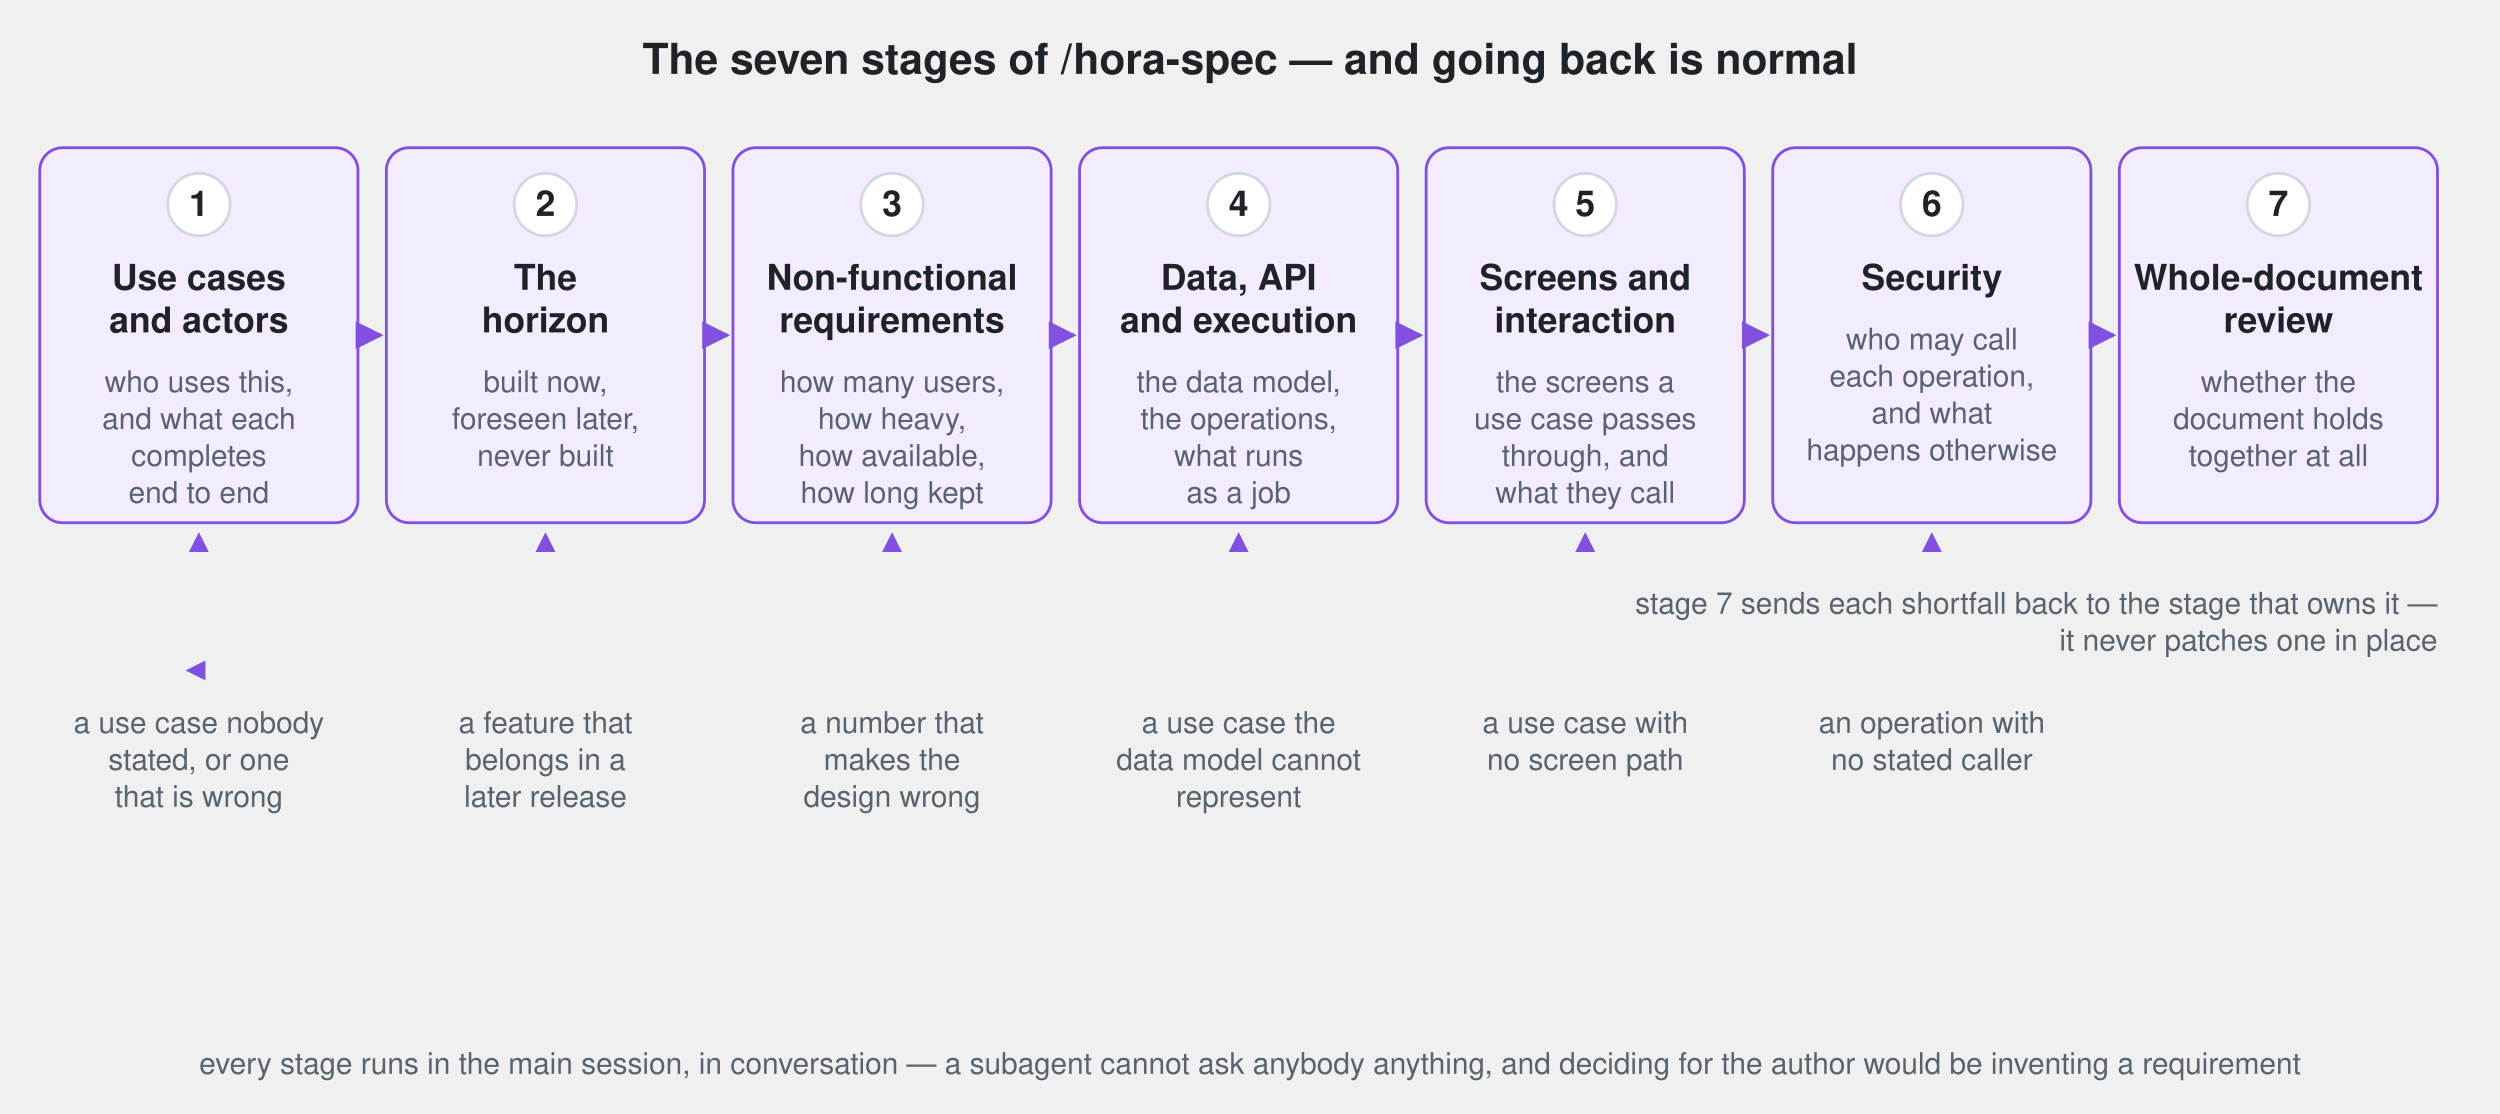
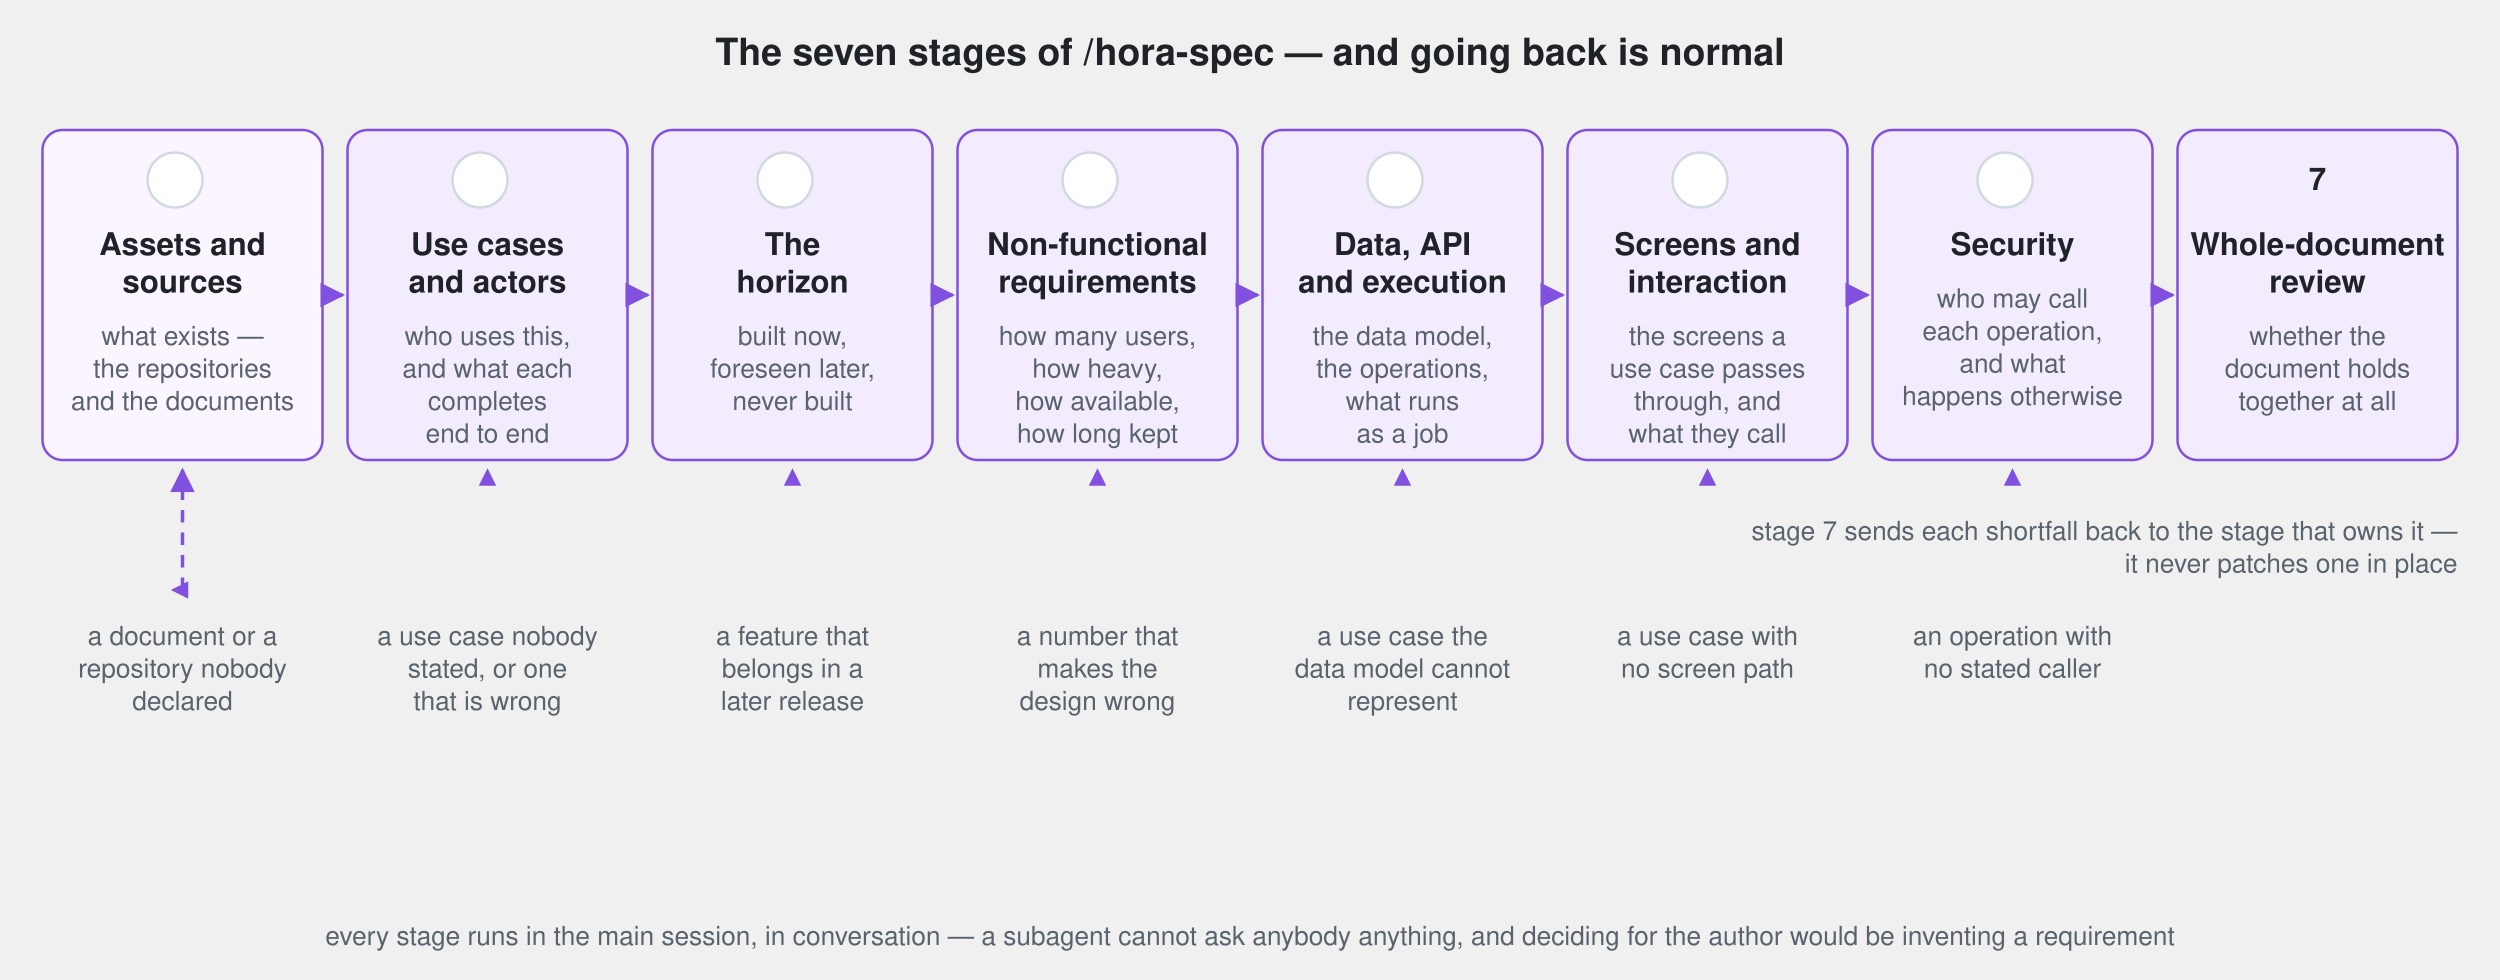
- <svg xmlns="http://www.w3.org/2000/svg" viewBox="0 0 880 392" width="880" height="392" font-family="-apple-system, BlinkMacSystemFont, 'Segoe UI', Helvetica, Arial, sans-serif" role="img" aria-label="The seven stages of /hora-spec — and going back is normal">
+ <svg xmlns="http://www.w3.org/2000/svg" viewBox="0 0 1000 392" width="1000" height="392" font-family="-apple-system, BlinkMacSystemFont, 'Segoe UI', Helvetica, Arial, sans-serif" role="img" aria-label="Stage 0, then the seven stages of /hora-spec — and going back is normal">
  <defs>
    <marker id="m" viewBox="0 0 10 10" refX="9" refY="5" markerWidth="7" markerHeight="7" orient="auto-start-reverse">
      <path d="M0,0 L10,5 L0,10 z" class="ah" fill="#8b949e" />
    </marker>
    <marker id="mb" viewBox="0 0 10 10" refX="9" refY="5" markerWidth="7" markerHeight="7" orient="auto-start-reverse">
      <path d="M0,0 L10,5 L0,10 z" class="ah-b" fill="#0969da" />
    </marker>
    <marker id="mp" viewBox="0 0 10 10" refX="9" refY="5" markerWidth="7" markerHeight="7" orient="auto-start-reverse">
      <path d="M0,0 L10,5 L0,10 z" class="ah-p" fill="#8250df" />
    </marker>
    <marker id="mo" viewBox="0 0 10 10" refX="9" refY="5" markerWidth="7" markerHeight="7" orient="auto-start-reverse">
      <path d="M0,0 L10,5 L0,10 z" class="ah-o" fill="#bc4c00" />
    </marker>
    <marker id="mg" viewBox="0 0 10 10" refX="9" refY="5" markerWidth="7" markerHeight="7" orient="auto-start-reverse">
      <path d="M0,0 L10,5 L0,10 z" class="ah-g" fill="#1a7f37" />
    </marker>
  </defs>
  <style>
.t{font-size:15px;font-weight:600}
.l{font-size:12.5px}
.n{font-size:12.5px;font-weight:600}
.m{font-size:11.5px}
.xs{font-size:10.5px}
.code{font-family:ui-monospace,SFMono-Regular,Menlo,Consolas,monospace}
.dash{stroke-dasharray:5 4}

@media (prefers-color-scheme:dark){
text{fill:#e6edf3}
.m,.xs{fill:#9198a1}
.bx{fill:#151b23;stroke:#3d444d}
.bx-1{fill:#0d1117;stroke:#3d444d}
.bx-b{fill:#0c2d59;stroke:#4493f8}
.bx-p{fill:#251a44;stroke:#ab7df8}
.bx-o{fill:#40200a;stroke:#f0883e}
.bx-g{fill:#0f3018;stroke:#3fb950}
.bx-r{fill:#3d1418;stroke:#f85149}
.arr{stroke:#6e7681}
.arr-b{stroke:#4493f8}
.arr-p{stroke:#ab7df8}
.arr-o{stroke:#f0883e}
.arr-g{stroke:#3fb950}
.ah{fill:#6e7681}
.ah-b{fill:#4493f8}
.ah-p{fill:#ab7df8}
.ah-o{fill:#f0883e}
.ah-g{fill:#3fb950}
.ln{stroke:#3d444d}
.lane{stroke:#6e7681}
.lane-b{stroke:#4493f8}
.lane-g{stroke:#3fb950}
.dt{fill:#6e7681}
.dt-b{fill:#4493f8}
.dt-g{fill:#3fb950}
}
</style>
-   <text x="440.0" y="26" class="t" fill="#1f2328" text-anchor="middle">The seven stages of /hora-spec — and going back is normal</text>
-   <rect x="14" y="52" width="112" height="132" rx="8" class="bx bx-p" fill="#f3ecff" stroke="#8250df" stroke-width="1" />
+   <text x="500.0" y="26" class="t" fill="#1f2328" text-anchor="middle">The seven stages of /hora-spec — and going back is normal</text>
+   <rect x="17" y="52" width="112" height="132" rx="8" class="bx bx-p" fill="#faf5ff" stroke="#8250df" stroke-width="1" />
+   <text x="73.0" y="76" class="n" fill="#1f2328" text-anchor="middle">0</text>
+   <text x="73.0" y="102" class="n" fill="#1f2328" text-anchor="middle">Assets and</text>
+   <text x="73.0" y="117" class="n" fill="#1f2328" text-anchor="middle">sources</text>
+   <text x="73.0" y="138" class="xs" fill="#59636e" text-anchor="middle">what exists —</text>
+   <text x="73.0" y="151" class="xs" fill="#59636e" text-anchor="middle">the repositories</text>
+   <text x="73.0" y="164" class="xs" fill="#59636e" text-anchor="middle">and the documents</text>
+   <path d="M129,118.0 L137,118.0" class="arr arr-p" fill="none" stroke="#8250df" stroke-width="1.4" marker-end="url(#mp)" />
+   <rect x="139.0" y="52" width="112" height="132" rx="8" class="bx bx-p" fill="#f3ecff" stroke="#8250df" stroke-width="1" />
  <circle cx="70.0" cy="72" r="11" class="bx bx-1" fill="#ffffff" stroke="#d1d9e0" stroke-width="1" />
-   <text x="70.0" y="76" class="n" fill="#1f2328" text-anchor="middle">1</text>
-   <text x="70.0" y="102" class="n" fill="#1f2328" text-anchor="middle">Use cases</text>
-   <text x="70.0" y="117" class="n" fill="#1f2328" text-anchor="middle">and actors</text>
-   <text x="70.0" y="138" class="xs" fill="#59636e" text-anchor="middle">who uses this,</text>
-   <text x="70.0" y="151" class="xs" fill="#59636e" text-anchor="middle">and what each</text>
-   <text x="70.0" y="164" class="xs" fill="#59636e" text-anchor="middle">completes</text>
-   <text x="70.0" y="177" class="xs" fill="#59636e" text-anchor="middle">end to end</text>
-   <path d="M126,118.0 L134,118.0" class="arr arr-p" fill="none" stroke="#8250df" stroke-width="1.4" marker-end="url(#mp)" />
-   <rect x="136" y="52" width="112" height="132" rx="8" class="bx bx-p" fill="#f3ecff" stroke="#8250df" stroke-width="1" />
+   <text x="195.0" y="76" class="n" fill="#1f2328" text-anchor="middle">1</text>
+   <text x="195.0" y="102" class="n" fill="#1f2328" text-anchor="middle">Use cases</text>
+   <text x="195.0" y="117" class="n" fill="#1f2328" text-anchor="middle">and actors</text>
+   <text x="195.0" y="138" class="xs" fill="#59636e" text-anchor="middle">who uses this,</text>
+   <text x="195.0" y="151" class="xs" fill="#59636e" text-anchor="middle">and what each</text>
+   <text x="195.0" y="164" class="xs" fill="#59636e" text-anchor="middle">completes</text>
+   <text x="195.0" y="177" class="xs" fill="#59636e" text-anchor="middle">end to end</text>
+   <path d="M251.0,118.0 L259.0,118.0" class="arr arr-p" fill="none" stroke="#8250df" stroke-width="1.4" marker-end="url(#mp)" />
+   <rect x="261.0" y="52" width="112" height="132" rx="8" class="bx bx-p" fill="#f3ecff" stroke="#8250df" stroke-width="1" />
  <circle cx="192.0" cy="72" r="11" class="bx bx-1" fill="#ffffff" stroke="#d1d9e0" stroke-width="1" />
-   <text x="192.0" y="76" class="n" fill="#1f2328" text-anchor="middle">2</text>
-   <text x="192.0" y="102" class="n" fill="#1f2328" text-anchor="middle">The</text>
-   <text x="192.0" y="117" class="n" fill="#1f2328" text-anchor="middle">horizon</text>
-   <text x="192.0" y="138" class="xs" fill="#59636e" text-anchor="middle">built now,</text>
-   <text x="192.0" y="151" class="xs" fill="#59636e" text-anchor="middle">foreseen later,</text>
-   <text x="192.0" y="164" class="xs" fill="#59636e" text-anchor="middle">never built</text>
-   <path d="M248,118.0 L256,118.0" class="arr arr-p" fill="none" stroke="#8250df" stroke-width="1.4" marker-end="url(#mp)" />
-   <rect x="258" y="52" width="112" height="132" rx="8" class="bx bx-p" fill="#f3ecff" stroke="#8250df" stroke-width="1" />
+   <text x="317.0" y="76" class="n" fill="#1f2328" text-anchor="middle">2</text>
+   <text x="317.0" y="102" class="n" fill="#1f2328" text-anchor="middle">The</text>
+   <text x="317.0" y="117" class="n" fill="#1f2328" text-anchor="middle">horizon</text>
+   <text x="317.0" y="138" class="xs" fill="#59636e" text-anchor="middle">built now,</text>
+   <text x="317.0" y="151" class="xs" fill="#59636e" text-anchor="middle">foreseen later,</text>
+   <text x="317.0" y="164" class="xs" fill="#59636e" text-anchor="middle">never built</text>
+   <path d="M373.0,118.0 L381.0,118.0" class="arr arr-p" fill="none" stroke="#8250df" stroke-width="1.4" marker-end="url(#mp)" />
+   <rect x="383.0" y="52" width="112" height="132" rx="8" class="bx bx-p" fill="#f3ecff" stroke="#8250df" stroke-width="1" />
  <circle cx="314.0" cy="72" r="11" class="bx bx-1" fill="#ffffff" stroke="#d1d9e0" stroke-width="1" />
-   <text x="314.0" y="76" class="n" fill="#1f2328" text-anchor="middle">3</text>
-   <text x="314.0" y="102" class="n" fill="#1f2328" text-anchor="middle">Non-functional</text>
-   <text x="314.0" y="117" class="n" fill="#1f2328" text-anchor="middle">requirements</text>
-   <text x="314.0" y="138" class="xs" fill="#59636e" text-anchor="middle">how many users,</text>
-   <text x="314.0" y="151" class="xs" fill="#59636e" text-anchor="middle">how heavy,</text>
-   <text x="314.0" y="164" class="xs" fill="#59636e" text-anchor="middle">how available,</text>
-   <text x="314.0" y="177" class="xs" fill="#59636e" text-anchor="middle">how long kept</text>
-   <path d="M370,118.0 L378,118.0" class="arr arr-p" fill="none" stroke="#8250df" stroke-width="1.4" marker-end="url(#mp)" />
-   <rect x="380" y="52" width="112" height="132" rx="8" class="bx bx-p" fill="#f3ecff" stroke="#8250df" stroke-width="1" />
+   <text x="439.0" y="76" class="n" fill="#1f2328" text-anchor="middle">3</text>
+   <text x="439.0" y="102" class="n" fill="#1f2328" text-anchor="middle">Non-functional</text>
+   <text x="439.0" y="117" class="n" fill="#1f2328" text-anchor="middle">requirements</text>
+   <text x="439.0" y="138" class="xs" fill="#59636e" text-anchor="middle">how many users,</text>
+   <text x="439.0" y="151" class="xs" fill="#59636e" text-anchor="middle">how heavy,</text>
+   <text x="439.0" y="164" class="xs" fill="#59636e" text-anchor="middle">how available,</text>
+   <text x="439.0" y="177" class="xs" fill="#59636e" text-anchor="middle">how long kept</text>
+   <path d="M495.0,118.0 L503.0,118.0" class="arr arr-p" fill="none" stroke="#8250df" stroke-width="1.4" marker-end="url(#mp)" />
+   <rect x="505.0" y="52" width="112" height="132" rx="8" class="bx bx-p" fill="#f3ecff" stroke="#8250df" stroke-width="1" />
  <circle cx="436.0" cy="72" r="11" class="bx bx-1" fill="#ffffff" stroke="#d1d9e0" stroke-width="1" />
-   <text x="436.0" y="76" class="n" fill="#1f2328" text-anchor="middle">4</text>
-   <text x="436.0" y="102" class="n" fill="#1f2328" text-anchor="middle">Data, API</text>
-   <text x="436.0" y="117" class="n" fill="#1f2328" text-anchor="middle">and execution</text>
-   <text x="436.0" y="138" class="xs" fill="#59636e" text-anchor="middle">the data model,</text>
-   <text x="436.0" y="151" class="xs" fill="#59636e" text-anchor="middle">the operations,</text>
-   <text x="436.0" y="164" class="xs" fill="#59636e" text-anchor="middle">what runs</text>
-   <text x="436.0" y="177" class="xs" fill="#59636e" text-anchor="middle">as a job</text>
-   <path d="M492,118.0 L500,118.0" class="arr arr-p" fill="none" stroke="#8250df" stroke-width="1.4" marker-end="url(#mp)" />
-   <rect x="502" y="52" width="112" height="132" rx="8" class="bx bx-p" fill="#f3ecff" stroke="#8250df" stroke-width="1" />
+   <text x="561.0" y="76" class="n" fill="#1f2328" text-anchor="middle">4</text>
+   <text x="561.0" y="102" class="n" fill="#1f2328" text-anchor="middle">Data, API</text>
+   <text x="561.0" y="117" class="n" fill="#1f2328" text-anchor="middle">and execution</text>
+   <text x="561.0" y="138" class="xs" fill="#59636e" text-anchor="middle">the data model,</text>
+   <text x="561.0" y="151" class="xs" fill="#59636e" text-anchor="middle">the operations,</text>
+   <text x="561.0" y="164" class="xs" fill="#59636e" text-anchor="middle">what runs</text>
+   <text x="561.0" y="177" class="xs" fill="#59636e" text-anchor="middle">as a job</text>
+   <path d="M617.0,118.0 L625.0,118.0" class="arr arr-p" fill="none" stroke="#8250df" stroke-width="1.4" marker-end="url(#mp)" />
+   <rect x="627.0" y="52" width="112" height="132" rx="8" class="bx bx-p" fill="#f3ecff" stroke="#8250df" stroke-width="1" />
  <circle cx="558.0" cy="72" r="11" class="bx bx-1" fill="#ffffff" stroke="#d1d9e0" stroke-width="1" />
-   <text x="558.0" y="76" class="n" fill="#1f2328" text-anchor="middle">5</text>
-   <text x="558.0" y="102" class="n" fill="#1f2328" text-anchor="middle">Screens and</text>
-   <text x="558.0" y="117" class="n" fill="#1f2328" text-anchor="middle">interaction</text>
-   <text x="558.0" y="138" class="xs" fill="#59636e" text-anchor="middle">the screens a</text>
-   <text x="558.0" y="151" class="xs" fill="#59636e" text-anchor="middle">use case passes</text>
-   <text x="558.0" y="164" class="xs" fill="#59636e" text-anchor="middle">through, and</text>
-   <text x="558.0" y="177" class="xs" fill="#59636e" text-anchor="middle">what they call</text>
-   <path d="M614,118.0 L622,118.0" class="arr arr-p" fill="none" stroke="#8250df" stroke-width="1.4" marker-end="url(#mp)" />
-   <rect x="624" y="52" width="112" height="132" rx="8" class="bx bx-p" fill="#f3ecff" stroke="#8250df" stroke-width="1" />
+   <text x="683.0" y="76" class="n" fill="#1f2328" text-anchor="middle">5</text>
+   <text x="683.0" y="102" class="n" fill="#1f2328" text-anchor="middle">Screens and</text>
+   <text x="683.0" y="117" class="n" fill="#1f2328" text-anchor="middle">interaction</text>
+   <text x="683.0" y="138" class="xs" fill="#59636e" text-anchor="middle">the screens a</text>
+   <text x="683.0" y="151" class="xs" fill="#59636e" text-anchor="middle">use case passes</text>
+   <text x="683.0" y="164" class="xs" fill="#59636e" text-anchor="middle">through, and</text>
+   <text x="683.0" y="177" class="xs" fill="#59636e" text-anchor="middle">what they call</text>
+   <path d="M739.0,118.0 L747.0,118.0" class="arr arr-p" fill="none" stroke="#8250df" stroke-width="1.4" marker-end="url(#mp)" />
+   <rect x="749.0" y="52" width="112" height="132" rx="8" class="bx bx-p" fill="#f3ecff" stroke="#8250df" stroke-width="1" />
  <circle cx="680.0" cy="72" r="11" class="bx bx-1" fill="#ffffff" stroke="#d1d9e0" stroke-width="1" />
-   <text x="680.0" y="76" class="n" fill="#1f2328" text-anchor="middle">6</text>
-   <text x="680.0" y="102" class="n" fill="#1f2328" text-anchor="middle">Security</text>
-   <text x="680.0" y="123" class="xs" fill="#59636e" text-anchor="middle">who may call</text>
-   <text x="680.0" y="136" class="xs" fill="#59636e" text-anchor="middle">each operation,</text>
-   <text x="680.0" y="149" class="xs" fill="#59636e" text-anchor="middle">and what</text>
-   <text x="680.0" y="162" class="xs" fill="#59636e" text-anchor="middle">happens otherwise</text>
-   <path d="M736,118.0 L744,118.0" class="arr arr-p" fill="none" stroke="#8250df" stroke-width="1.4" marker-end="url(#mp)" />
-   <rect x="746" y="52" width="112" height="132" rx="8" class="bx bx-p" fill="#f3ecff" stroke="#8250df" stroke-width="1" />
+   <text x="805.0" y="76" class="n" fill="#1f2328" text-anchor="middle">6</text>
+   <text x="805.0" y="102" class="n" fill="#1f2328" text-anchor="middle">Security</text>
+   <text x="805.0" y="123" class="xs" fill="#59636e" text-anchor="middle">who may call</text>
+   <text x="805.0" y="136" class="xs" fill="#59636e" text-anchor="middle">each operation,</text>
+   <text x="805.0" y="149" class="xs" fill="#59636e" text-anchor="middle">and what</text>
+   <text x="805.0" y="162" class="xs" fill="#59636e" text-anchor="middle">happens otherwise</text>
+   <path d="M861.0,118.0 L869.0,118.0" class="arr arr-p" fill="none" stroke="#8250df" stroke-width="1.4" marker-end="url(#mp)" />
+   <rect x="871.0" y="52" width="112" height="132" rx="8" class="bx bx-p" fill="#f3ecff" stroke="#8250df" stroke-width="1" />
  <circle cx="802.0" cy="72" r="11" class="bx bx-1" fill="#ffffff" stroke="#d1d9e0" stroke-width="1" />
-   <text x="802.0" y="76" class="n" fill="#1f2328" text-anchor="middle">7</text>
-   <text x="802.0" y="102" class="n" fill="#1f2328" text-anchor="middle">Whole-document</text>
-   <text x="802.0" y="117" class="n" fill="#1f2328" text-anchor="middle">review</text>
-   <text x="802.0" y="138" class="xs" fill="#59636e" text-anchor="middle">whether the</text>
-   <text x="802.0" y="151" class="xs" fill="#59636e" text-anchor="middle">document holds</text>
-   <text x="802.0" y="164" class="xs" fill="#59636e" text-anchor="middle">together at all</text>
-   <path d="M802.0,236 L66.0,236" class="arr arr-p dash" marker-end="url(#mp)" />
-   <path d="M70.0,236 L70.0,188" class="arr arr-p dash" marker-end="url(#mp)" />
-   <text x="70.0" y="258" class="xs" fill="#59636e" text-anchor="middle">a use case nobody</text>
-   <text x="70.0" y="271" class="xs" fill="#59636e" text-anchor="middle">stated, or one</text>
-   <text x="70.0" y="284" class="xs" fill="#59636e" text-anchor="middle">that is wrong</text>
-   <path d="M192.0,236 L192.0,188" class="arr arr-p dash" marker-end="url(#mp)" />
-   <text x="192.0" y="258" class="xs" fill="#59636e" text-anchor="middle">a feature that</text>
-   <text x="192.0" y="271" class="xs" fill="#59636e" text-anchor="middle">belongs in a</text>
-   <text x="192.0" y="284" class="xs" fill="#59636e" text-anchor="middle">later release</text>
-   <path d="M314.0,236 L314.0,188" class="arr arr-p dash" marker-end="url(#mp)" />
-   <text x="314.0" y="258" class="xs" fill="#59636e" text-anchor="middle">a number that</text>
-   <text x="314.0" y="271" class="xs" fill="#59636e" text-anchor="middle">makes the</text>
-   <text x="314.0" y="284" class="xs" fill="#59636e" text-anchor="middle">design wrong</text>
-   <path d="M436.0,236 L436.0,188" class="arr arr-p dash" marker-end="url(#mp)" />
-   <text x="436.0" y="258" class="xs" fill="#59636e" text-anchor="middle">a use case the</text>
-   <text x="436.0" y="271" class="xs" fill="#59636e" text-anchor="middle">data model cannot</text>
-   <text x="436.0" y="284" class="xs" fill="#59636e" text-anchor="middle">represent</text>
-   <path d="M558.0,236 L558.0,188" class="arr arr-p dash" marker-end="url(#mp)" />
-   <text x="558.0" y="258" class="xs" fill="#59636e" text-anchor="middle">a use case with</text>
-   <text x="558.0" y="271" class="xs" fill="#59636e" text-anchor="middle">no screen path</text>
-   <path d="M680.0,236 L680.0,188" class="arr arr-p dash" marker-end="url(#mp)" />
-   <text x="680.0" y="258" class="xs" fill="#59636e" text-anchor="middle">an operation with</text>
-   <text x="680.0" y="271" class="xs" fill="#59636e" text-anchor="middle">no stated caller</text>
-   <text x="858" y="216" class="xs" fill="#59636e" text-anchor="end">stage 7 sends each shortfall back to the stage that owns it —</text>
-   <text x="858" y="229" class="xs" fill="#59636e" text-anchor="end">it never patches one in place</text>
-   <text x="440.0" y="378" class="xs" fill="#59636e" text-anchor="middle">every stage runs in the main session, in conversation — a subagent cannot ask anybody anything, and deciding for the author would be inventing a requirement</text>
+   <text x="927.0" y="76" class="n" fill="#1f2328" text-anchor="middle">7</text>
+   <text x="927.0" y="102" class="n" fill="#1f2328" text-anchor="middle">Whole-document</text>
+   <text x="927.0" y="117" class="n" fill="#1f2328" text-anchor="middle">review</text>
+   <text x="927.0" y="138" class="xs" fill="#59636e" text-anchor="middle">whether the</text>
+   <text x="927.0" y="151" class="xs" fill="#59636e" text-anchor="middle">document holds</text>
+   <text x="927.0" y="164" class="xs" fill="#59636e" text-anchor="middle">together at all</text>
+   <path d="M927.0,236 L69.0,236" class="arr arr-p dash" marker-end="url(#mp)" />
+   <path d="M73.0,236 L73.0,188" class="arr arr-p dash" fill="none" stroke="#8250df" stroke-width="1.4" marker-end="url(#mp)" />
+   <text x="73.0" y="258" class="xs" fill="#59636e" text-anchor="middle">a document or a</text>
+   <text x="73.0" y="271" class="xs" fill="#59636e" text-anchor="middle">repository nobody</text>
+   <text x="73.0" y="284" class="xs" fill="#59636e" text-anchor="middle">declared</text>
+   <path d="M195.0,236 L195.0,188" class="arr arr-p dash" marker-end="url(#mp)" />
+   <text x="195.0" y="258" class="xs" fill="#59636e" text-anchor="middle">a use case nobody</text>
+   <text x="195.0" y="271" class="xs" fill="#59636e" text-anchor="middle">stated, or one</text>
+   <text x="195.0" y="284" class="xs" fill="#59636e" text-anchor="middle">that is wrong</text>
+   <path d="M317.0,236 L317.0,188" class="arr arr-p dash" marker-end="url(#mp)" />
+   <text x="317.0" y="258" class="xs" fill="#59636e" text-anchor="middle">a feature that</text>
+   <text x="317.0" y="271" class="xs" fill="#59636e" text-anchor="middle">belongs in a</text>
+   <text x="317.0" y="284" class="xs" fill="#59636e" text-anchor="middle">later release</text>
+   <path d="M439.0,236 L439.0,188" class="arr arr-p dash" marker-end="url(#mp)" />
+   <text x="439.0" y="258" class="xs" fill="#59636e" text-anchor="middle">a number that</text>
+   <text x="439.0" y="271" class="xs" fill="#59636e" text-anchor="middle">makes the</text>
+   <text x="439.0" y="284" class="xs" fill="#59636e" text-anchor="middle">design wrong</text>
+   <path d="M561.0,236 L561.0,188" class="arr arr-p dash" marker-end="url(#mp)" />
+   <text x="561.0" y="258" class="xs" fill="#59636e" text-anchor="middle">a use case the</text>
+   <text x="561.0" y="271" class="xs" fill="#59636e" text-anchor="middle">data model cannot</text>
+   <text x="561.0" y="284" class="xs" fill="#59636e" text-anchor="middle">represent</text>
+   <path d="M683.0,236 L683.0,188" class="arr arr-p dash" marker-end="url(#mp)" />
+   <text x="683.0" y="258" class="xs" fill="#59636e" text-anchor="middle">a use case with</text>
+   <text x="683.0" y="271" class="xs" fill="#59636e" text-anchor="middle">no screen path</text>
+   <path d="M805.0,236 L805.0,188" class="arr arr-p dash" marker-end="url(#mp)" />
+   <text x="805.0" y="258" class="xs" fill="#59636e" text-anchor="middle">an operation with</text>
+   <text x="805.0" y="271" class="xs" fill="#59636e" text-anchor="middle">no stated caller</text>
+   <text x="983" y="216" class="xs" fill="#59636e" text-anchor="end">stage 7 sends each shortfall back to the stage that owns it —</text>
+   <text x="983" y="229" class="xs" fill="#59636e" text-anchor="end">it never patches one in place</text>
+   <text x="500.0" y="378" class="xs" fill="#59636e" text-anchor="middle">every stage runs in the main session, in conversation — a subagent cannot ask anybody anything, and deciding for the author would be inventing a requirement</text>
</svg>
